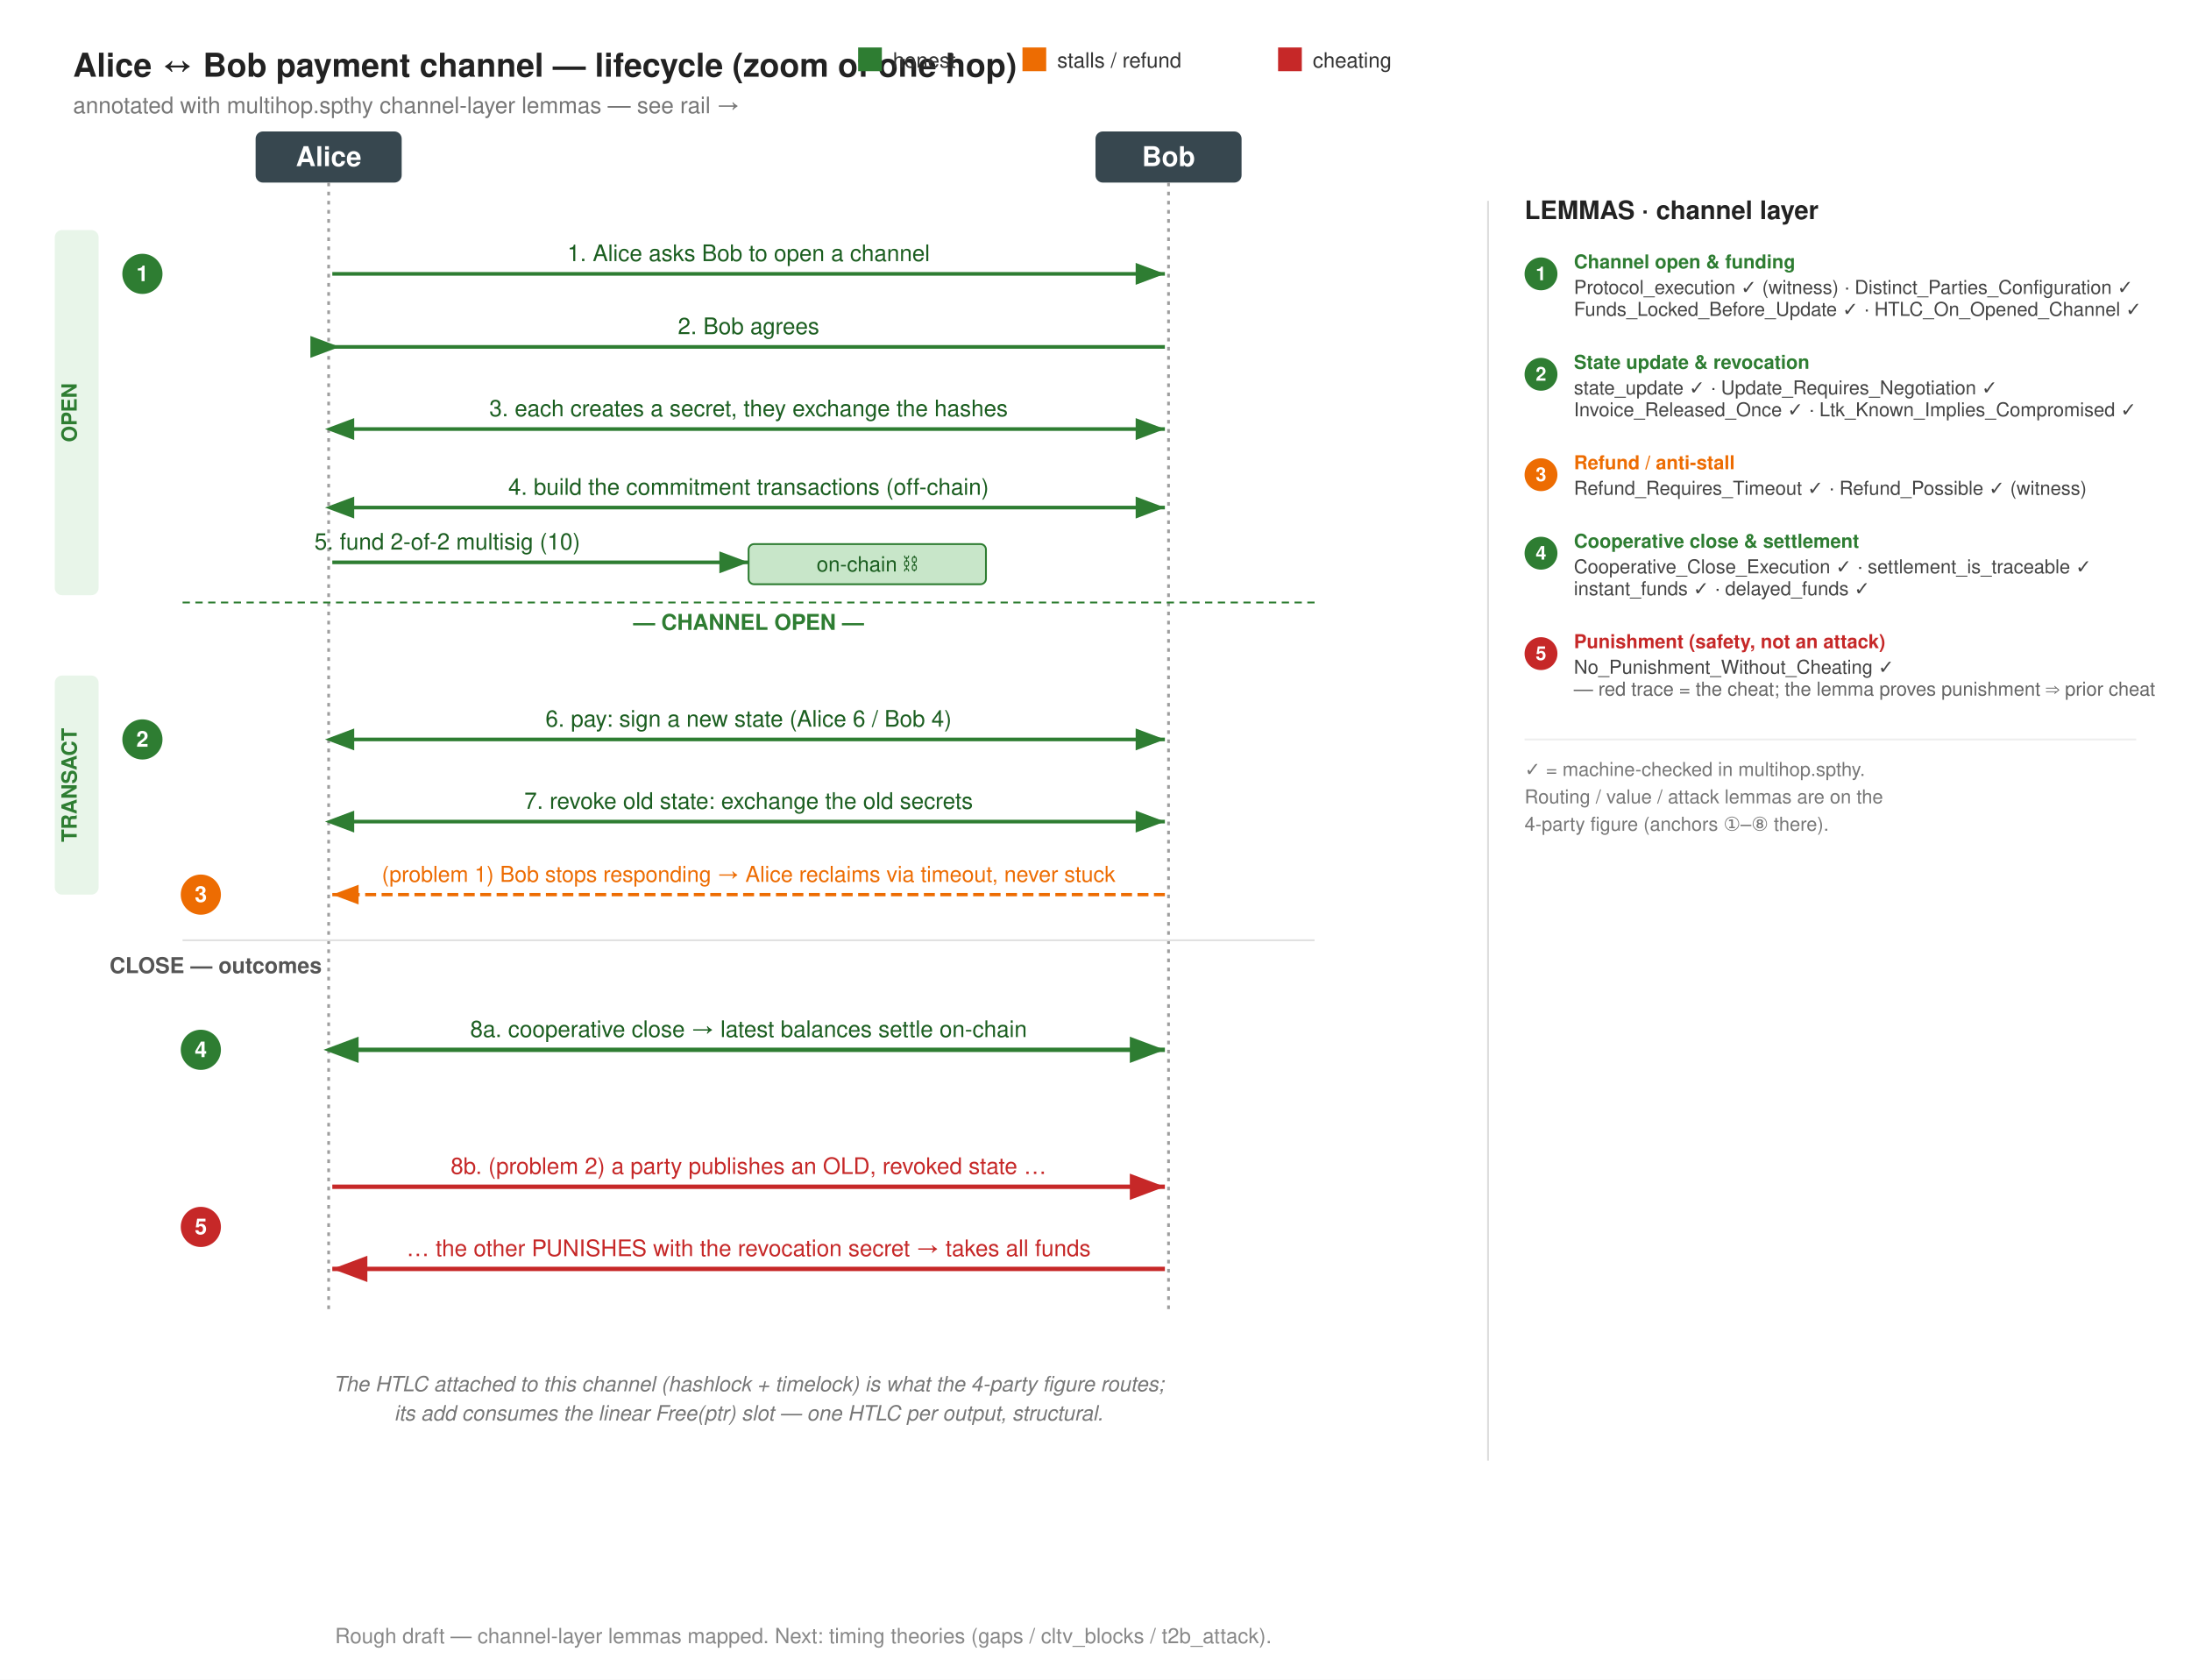
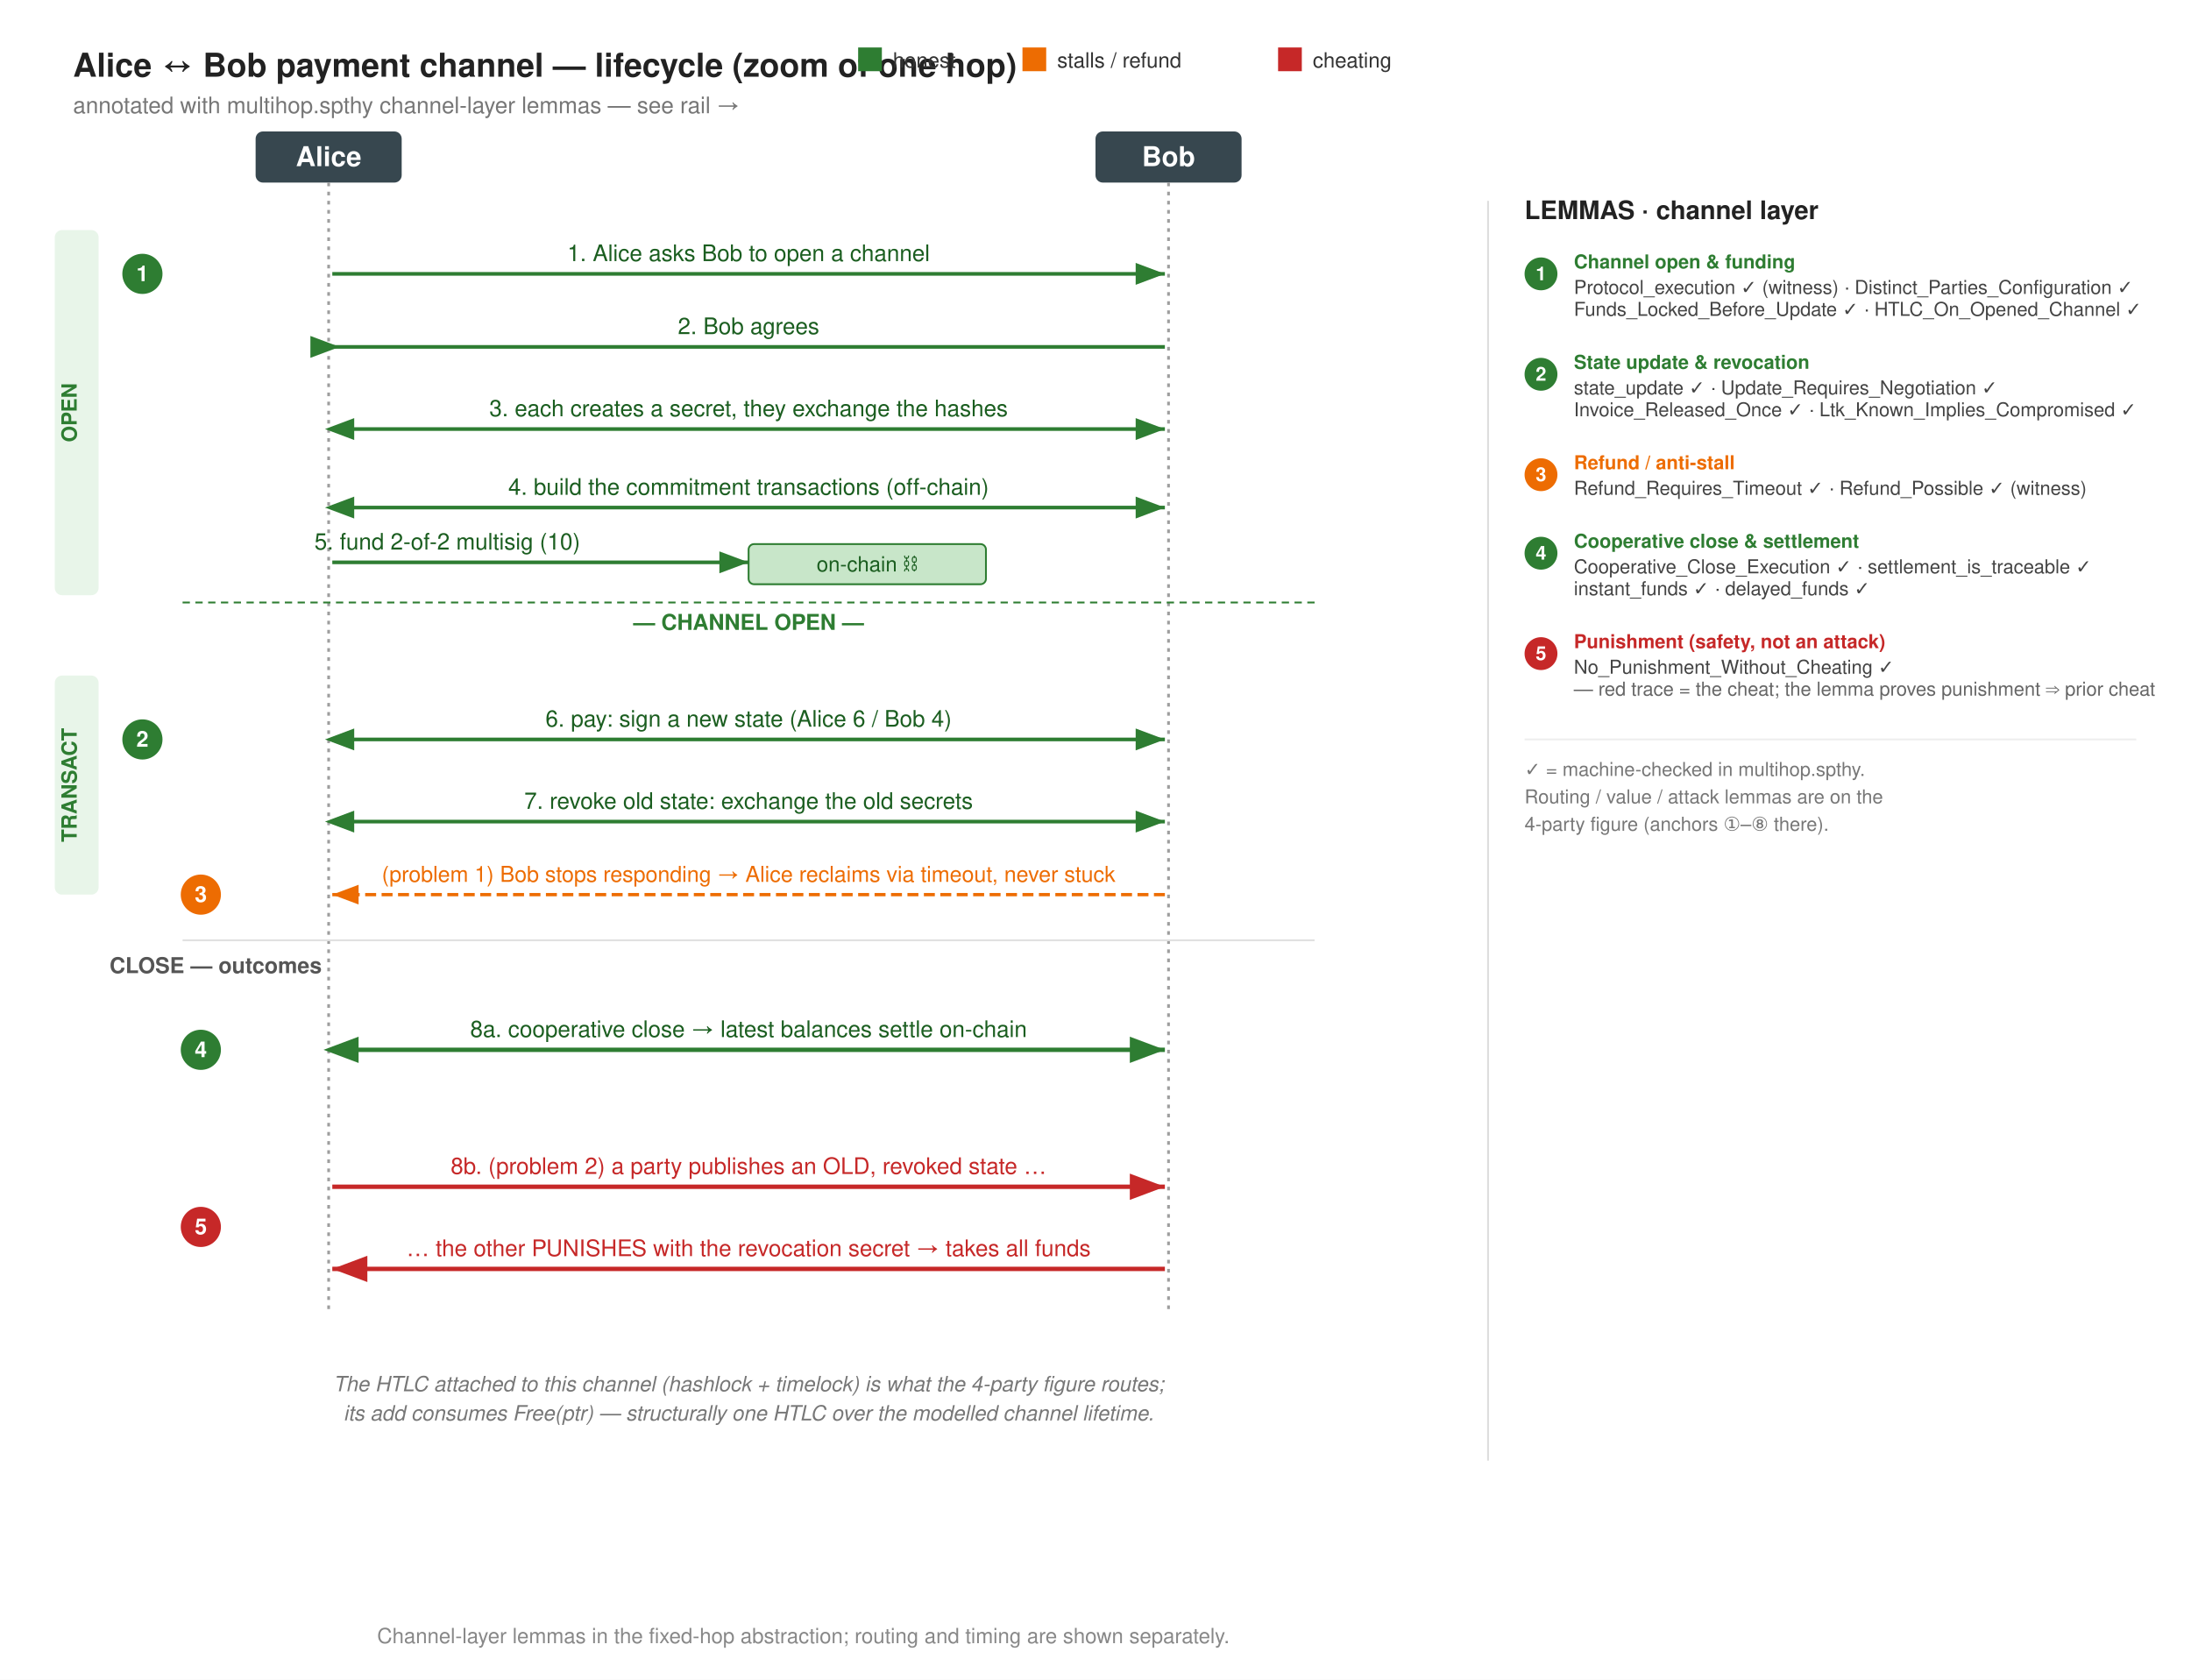
<svg xmlns="http://www.w3.org/2000/svg" width="1200" height="920" viewBox="0 0 1200 920" font-family="Segoe UI, Helvetica, Arial, sans-serif">
  <defs>
    <marker id="ag" markerWidth="10" markerHeight="10" refX="8" refY="3" orient="auto">
      <path d="M0,0 L8,3 L0,6 Z" fill="#2e7d32" />
    </marker>
    <marker id="ag2" markerWidth="10" markerHeight="10" refX="2" refY="3" orient="auto">
      <path d="M8,0 L0,3 L8,6 Z" fill="#2e7d32" />
    </marker>
    <marker id="ao" markerWidth="10" markerHeight="10" refX="8" refY="3" orient="auto">
      <path d="M0,0 L8,3 L0,6 Z" fill="#ed6c02" />
    </marker>
    <marker id="ar" markerWidth="10" markerHeight="10" refX="8" refY="3" orient="auto">
      <path d="M0,0 L8,3 L0,6 Z" fill="#c62828" />
    </marker>
  </defs>
  <rect x="0" y="0" width="1200" height="920" fill="#ffffff" />
  <text x="40" y="42" font-size="18" font-weight="700" fill="#222">Alice ↔ Bob payment channel — lifecycle (zoom of one hop)</text>
  <text x="40" y="62" font-size="12.5" fill="#777">annotated with multihop.spthy channel-layer lemmas — see rail →</text>
  <rect x="470" y="26" width="13" height="13" fill="#2e7d32" />
  <text x="489" y="37" font-size="11.5" fill="#333">honest</text>
  <rect x="560" y="26" width="13" height="13" fill="#ed6c02" />
  <text x="579" y="37" font-size="11.5" fill="#333">stalls / refund</text>
  <rect x="700" y="26" width="13" height="13" fill="#c62828" />
  <text x="719" y="37" font-size="11.5" fill="#333">cheating</text>
  <g font-size="15" font-weight="600" fill="#fff" text-anchor="middle">
    <rect x="140" y="72" width="80" height="28" rx="4" fill="#37474f" />
    <text x="180" y="91">Alice</text>
    <rect x="600" y="72" width="80" height="28" rx="4" fill="#37474f" />
    <text x="640" y="91">Bob</text>
  </g>
  <g stroke="#9e9e9e" stroke-width="1.5" stroke-dasharray="2,3">
    <line x1="180" y1="100" x2="180" y2="720" />
    <line x1="640" y1="100" x2="640" y2="720" />
  </g>
  <rect x="30" y="126" width="24" height="200" rx="4" fill="#e8f5e9" />
  <text x="42" y="226" font-size="11.5" font-weight="700" fill="#2e7d32" text-anchor="middle" transform="rotate(-90 42 226)">OPEN</text>
  <circle cx="78" cy="150" r="11" fill="#2e7d32" />
  <text x="78" y="154" font-size="12" font-weight="700" fill="#fff" text-anchor="middle">1</text>
  <g stroke="#2e7d32" stroke-width="2">
    <line x1="182" y1="150" x2="638" y2="150" marker-end="url(#ag)" />
    <line x1="638" y1="190" x2="182" y2="190" marker-end="url(#ag2)" />
    <line x1="182" y1="235" x2="638" y2="235" marker-start="url(#ag2)" marker-end="url(#ag)" />
    <line x1="182" y1="278" x2="638" y2="278" marker-start="url(#ag2)" marker-end="url(#ag)" />
  </g>
  <g font-size="12.5" fill="#1b5e20" text-anchor="middle">
    <text x="410" y="143">1.  Alice asks Bob to open a channel</text>
    <text x="410" y="183">2.  Bob agrees</text>
    <text x="410" y="228">3.  each creates a secret, they exchange the hashes</text>
    <text x="410" y="271">4.  build the commitment transactions (off-chain)</text>
  </g>
  <line x1="182" y1="308" x2="410" y2="308" stroke="#2e7d32" stroke-width="2" marker-end="url(#ag)" />
  <rect x="410" y="298" width="130" height="22" rx="3" fill="#c8e6c9" stroke="#2e7d32" />
  <text x="475" y="313" font-size="11.5" fill="#1b5e20" text-anchor="middle">on-chain ⛓</text>
  <text x="245" y="301" font-size="12.5" fill="#1b5e20" text-anchor="middle">5.  fund 2-of-2 multisig (10)</text>
  <line x1="100" y1="330" x2="720" y2="330" stroke="#2e7d32" stroke-width="1" stroke-dasharray="4,3" />
  <text x="410" y="345" font-size="12" font-weight="700" fill="#2e7d32" text-anchor="middle">— CHANNEL OPEN —</text>
  <rect x="30" y="370" width="24" height="120" rx="4" fill="#e8f5e9" />
  <text x="42" y="430" font-size="11.5" font-weight="700" fill="#2e7d32" text-anchor="middle" transform="rotate(-90 42 430)">TRANSACT</text>
  <circle cx="78" cy="405" r="11" fill="#2e7d32" />
  <text x="78" y="409" font-size="12" font-weight="700" fill="#fff" text-anchor="middle">2</text>
  <g stroke="#2e7d32" stroke-width="2">
    <line x1="182" y1="405" x2="638" y2="405" marker-start="url(#ag2)" marker-end="url(#ag)" />
    <line x1="182" y1="450" x2="638" y2="450" marker-start="url(#ag2)" marker-end="url(#ag)" />
  </g>
  <g font-size="12.5" fill="#1b5e20" text-anchor="middle">
    <text x="410" y="398">6.  pay: sign a new state (Alice 6 / Bob 4)</text>
    <text x="410" y="443">7.  revoke old state: exchange the old secrets</text>
  </g>
  <circle cx="110" cy="490" r="11" fill="#ed6c02" />
  <text x="110" y="494" font-size="12" font-weight="700" fill="#fff" text-anchor="middle">3</text>
  <line x1="638" y1="490" x2="182" y2="490" stroke="#ed6c02" stroke-width="1.8" stroke-dasharray="6,3" marker-end="url(#ao)" />
  <text x="410" y="483" font-size="12" fill="#ed6c02" text-anchor="middle">(problem 1)  Bob stops responding → Alice reclaims via timeout, never stuck</text>
  <line x1="100" y1="515" x2="720" y2="515" stroke="#e0e0e0" />
  <text x="60" y="533" font-size="12" font-weight="700" fill="#555">CLOSE — outcomes</text>
  <circle cx="110" cy="575" r="11" fill="#2e7d32" />
  <text x="110" y="579" font-size="12" font-weight="700" fill="#fff" text-anchor="middle">4</text>
  <line x1="182" y1="575" x2="638" y2="575" stroke="#2e7d32" stroke-width="2.4" marker-start="url(#ag2)" marker-end="url(#ag)" />
  <text x="410" y="568" font-size="12.5" fill="#1b5e20" text-anchor="middle">8a.  cooperative close → latest balances settle on-chain</text>
  <circle cx="110" cy="672" r="11" fill="#c62828" />
  <text x="110" y="676" font-size="12" font-weight="700" fill="#fff" text-anchor="middle">5</text>
  <line x1="182" y1="650" x2="638" y2="650" stroke="#c62828" stroke-width="2.4" marker-end="url(#ar)" />
  <text x="410" y="643" font-size="12.5" fill="#c62828" text-anchor="middle">8b.  (problem 2)  a party publishes an OLD, revoked state …</text>
  <line x1="638" y1="695" x2="182" y2="695" stroke="#c62828" stroke-width="2.4" marker-end="url(#ar)" />
  <text x="410" y="688" font-size="12.5" fill="#c62828" text-anchor="middle">… the other PUNISHES with the revocation secret → takes all funds</text>
  <text x="410" y="762" font-size="11.5" fill="#777" text-anchor="middle" font-style="italic">The HTLC attached to this channel (hashlock + timelock) is what the 4-party figure routes;</text>
-   <text x="410" y="778" font-size="11.5" fill="#777" text-anchor="middle" font-style="italic">its add consumes the linear Free(ptr) slot — one HTLC per output, structural.</text>
+   <text x="410" y="778" font-size="11.5" fill="#777" text-anchor="middle" font-style="italic">its add consumes Free(ptr) — structurally one HTLC over the modelled channel lifetime.</text>
  <line x1="815" y1="110" x2="815" y2="800" stroke="#ddd" />
  <text x="835" y="120" font-size="14" font-weight="700" fill="#222">LEMMAS · channel layer</text>
  <g font-size="10.5">
    <circle cx="844" cy="150" r="9" fill="#2e7d32" />
    <text x="844" y="153.5" font-size="10.5" font-weight="700" fill="#fff" text-anchor="middle">1</text>
    <text x="862" y="147" font-weight="700" fill="#2e7d32">Channel open &amp; funding</text>
    <text x="862" y="161" fill="#444">Protocol_execution ✓ (witness) · Distinct_Parties_Configuration ✓</text>
    <text x="862" y="173" fill="#444">Funds_Locked_Before_Update ✓ · HTLC_On_Opened_Channel ✓</text>
    <circle cx="844" cy="205" r="9" fill="#2e7d32" />
    <text x="844" y="208.5" font-size="10.5" font-weight="700" fill="#fff" text-anchor="middle">2</text>
    <text x="862" y="202" font-weight="700" fill="#2e7d32">State update &amp; revocation</text>
    <text x="862" y="216" fill="#444">state_update ✓ · Update_Requires_Negotiation ✓</text>
    <text x="862" y="228" fill="#444">Invoice_Released_Once ✓ · Ltk_Known_Implies_Compromised ✓</text>
    <circle cx="844" cy="260" r="9" fill="#ed6c02" />
    <text x="844" y="263.5" font-size="10.5" font-weight="700" fill="#fff" text-anchor="middle">3</text>
    <text x="862" y="257" font-weight="700" fill="#ed6c02">Refund / anti-stall</text>
    <text x="862" y="271" fill="#444">Refund_Requires_Timeout ✓ · Refund_Possible ✓ (witness)</text>
    <circle cx="844" cy="303" r="9" fill="#2e7d32" />
    <text x="844" y="306.5" font-size="10.5" font-weight="700" fill="#fff" text-anchor="middle">4</text>
    <text x="862" y="300" font-weight="700" fill="#2e7d32">Cooperative close &amp; settlement</text>
    <text x="862" y="314" fill="#444">Cooperative_Close_Execution ✓ · settlement_is_traceable ✓</text>
    <text x="862" y="326" fill="#444">instant_funds ✓ · delayed_funds ✓</text>
    <circle cx="844" cy="358" r="9" fill="#c62828" />
    <text x="844" y="361.5" font-size="10.5" font-weight="700" fill="#fff" text-anchor="middle">5</text>
    <text x="862" y="355" font-weight="700" fill="#c62828">Punishment (safety, not an attack)</text>
    <text x="862" y="369" fill="#444">No_Punishment_Without_Cheating ✓</text>
    <text x="862" y="381" fill="#666">— red trace = the cheat; the lemma proves punishment ⇒ prior cheat</text>
  </g>
  <line x1="835" y1="405" x2="1170" y2="405" stroke="#eee" />
  <text x="835" y="425" font-size="10.5" fill="#777">✓ = machine-checked in multihop.spthy.</text>
  <text x="835" y="440" font-size="10.5" fill="#777">Routing / value / attack lemmas are on the</text>
  <text x="835" y="455" font-size="10.5" fill="#777">4-party figure (anchors ①–⑧ there).</text>
-   <text x="440" y="900" font-size="11.5" fill="#888" text-anchor="middle">Rough draft — channel-layer lemmas mapped. Next: timing theories (gaps / cltv_blocks / t2b_attack).</text>
+   <text x="440" y="900" font-size="11.5" fill="#888" text-anchor="middle">Channel-layer lemmas in the fixed-hop abstraction; routing and timing are shown separately.</text>
</svg>
